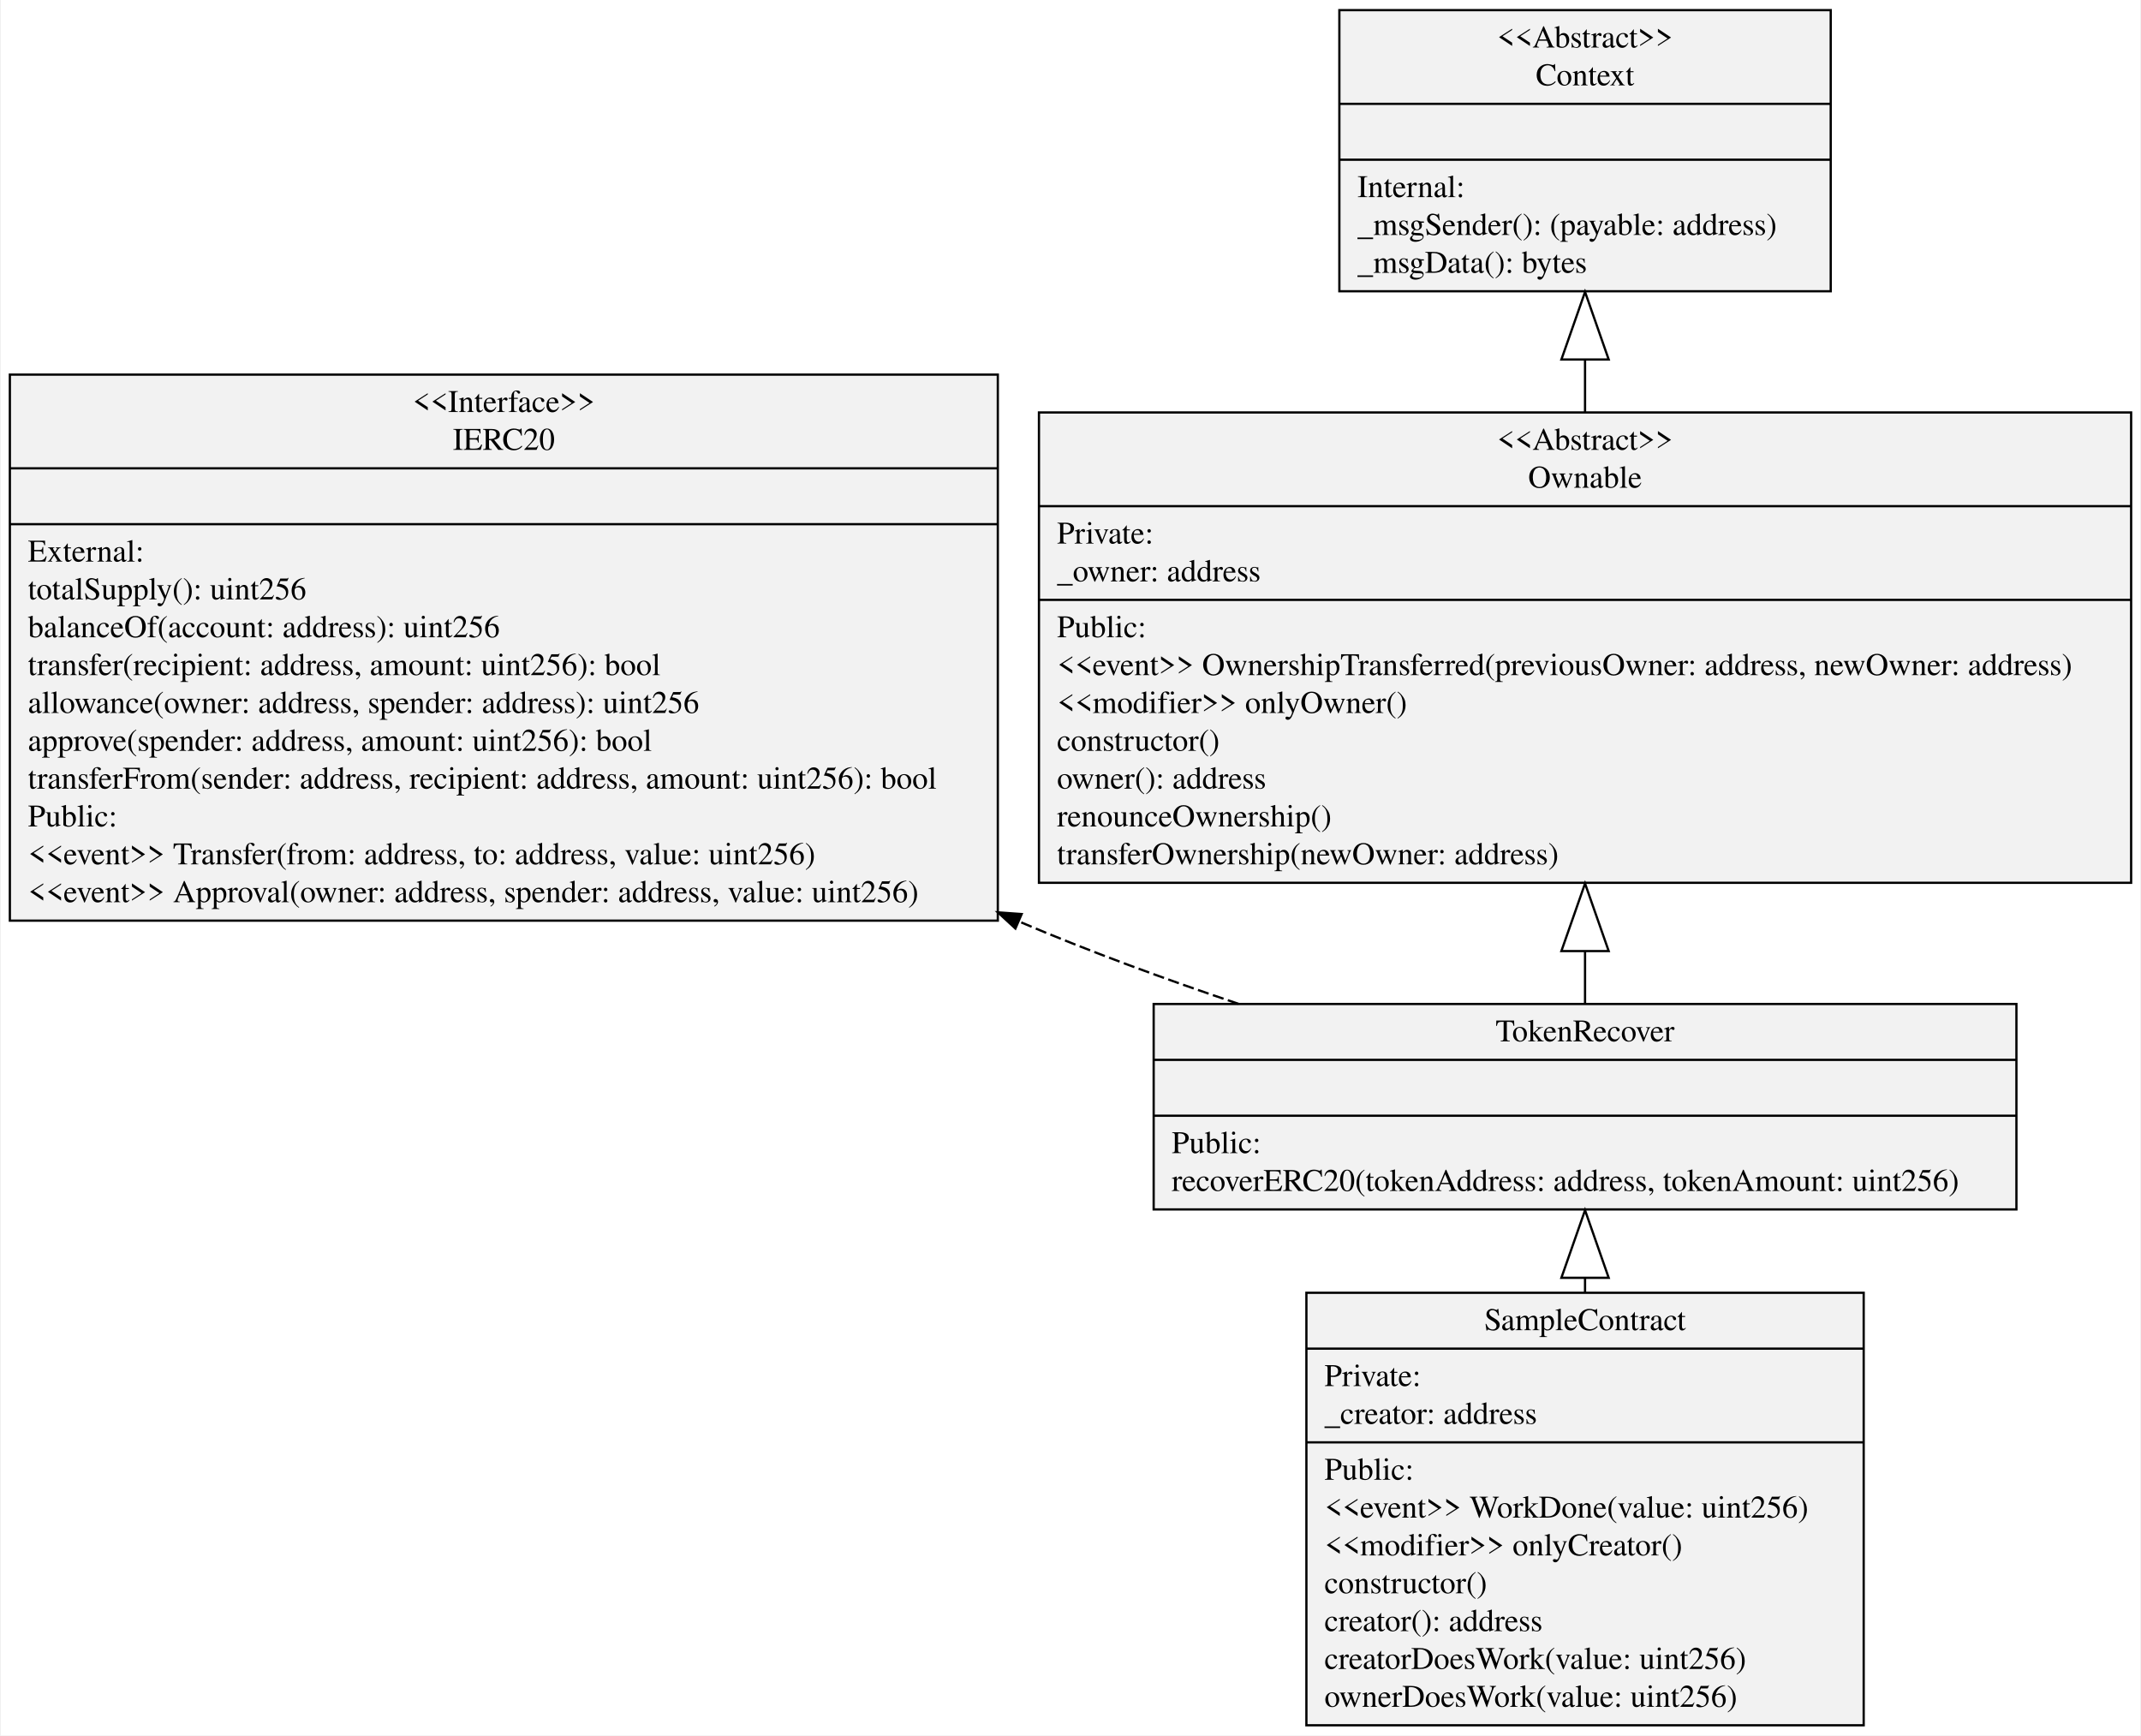
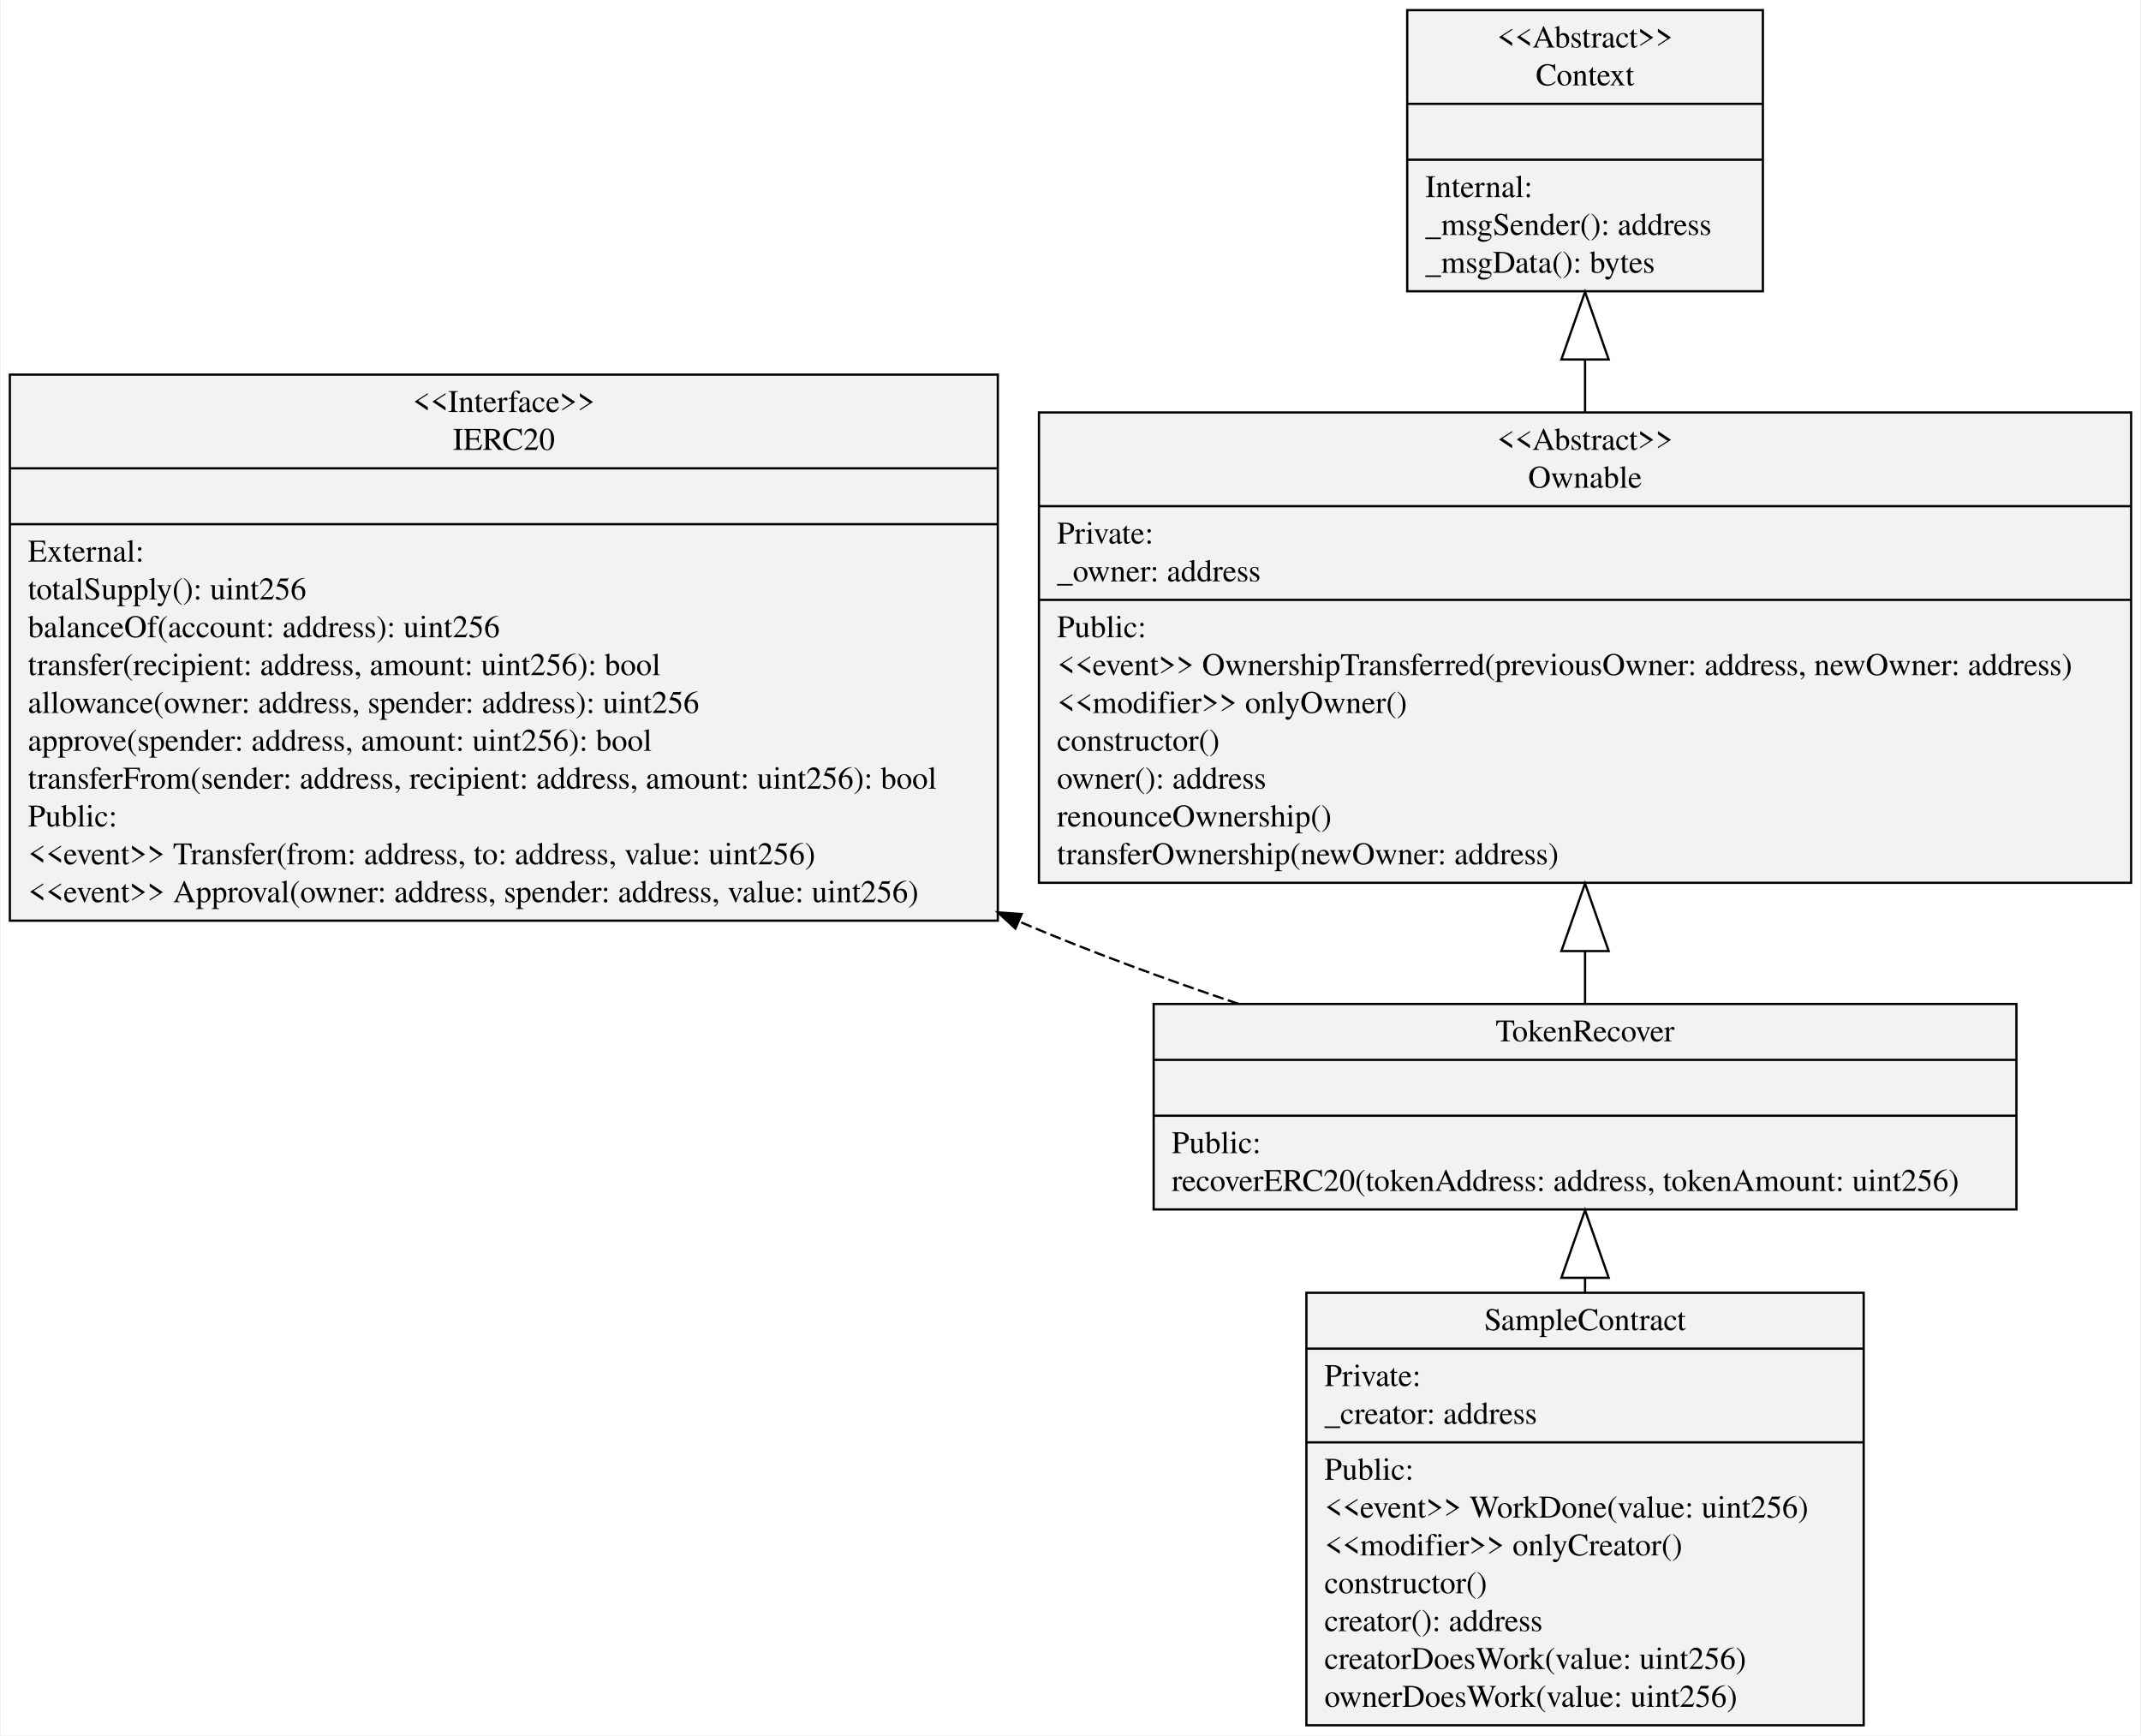
<svg xmlns="http://www.w3.org/2000/svg" width="950pt" height="770pt" viewBox="0.00 0.00 949.74 770.40">
  <g id="graph0" class="graph" transform="scale(1 1) rotate(0) translate(4 766.4)">
    <polygon fill="#ffffff" stroke="transparent" points="-4,4 -4,-766.4 945.737,-766.4 945.737,4 -4,4" />
    <g id="node1" class="node">
      <polygon fill="#f2f2f2" stroke="#000000" points="0,-357.7 0,-600.1 438.6,-600.1 438.6,-357.7 0,-357.7" />
      <text text-anchor="middle" x="219.3" y="-583.5" font-family="Times,serif" font-size="14.00" fill="#000000">&lt;&lt;Interface&gt;&gt;</text>
      <text text-anchor="middle" x="219.3" y="-566.7" font-family="Times,serif" font-size="14.00" fill="#000000">IERC20</text>
      <polyline fill="none" stroke="#000000" points="0,-558.5 438.6,-558.5 " />
      <text text-anchor="middle" x="219.3" y="-541.9" font-family="Times,serif" font-size="14.00" fill="#000000"> </text>
      <polyline fill="none" stroke="#000000" points="0,-533.7 438.6,-533.7 " />
      <text text-anchor="start" x="8" y="-517.1" font-family="Times,serif" font-size="14.00" fill="#000000">External:</text>
      <text text-anchor="start" x="8" y="-500.3" font-family="Times,serif" font-size="14.00" fill="#000000">     totalSupply(): uint256</text>
      <text text-anchor="start" x="8" y="-483.5" font-family="Times,serif" font-size="14.00" fill="#000000">     balanceOf(account: address): uint256</text>
      <text text-anchor="start" x="8" y="-466.7" font-family="Times,serif" font-size="14.00" fill="#000000">     transfer(recipient: address, amount: uint256): bool</text>
      <text text-anchor="start" x="8" y="-449.9" font-family="Times,serif" font-size="14.00" fill="#000000">     allowance(owner: address, spender: address): uint256</text>
      <text text-anchor="start" x="8" y="-433.1" font-family="Times,serif" font-size="14.00" fill="#000000">     approve(spender: address, amount: uint256): bool</text>
      <text text-anchor="start" x="8" y="-416.3" font-family="Times,serif" font-size="14.00" fill="#000000">     transferFrom(sender: address, recipient: address, amount: uint256): bool</text>
      <text text-anchor="start" x="8" y="-399.5" font-family="Times,serif" font-size="14.00" fill="#000000">Public:</text>
      <text text-anchor="start" x="8" y="-382.7" font-family="Times,serif" font-size="14.00" fill="#000000">    &lt;&lt;event&gt;&gt; Transfer(from: address, to: address, value: uint256)</text>
      <text text-anchor="start" x="8" y="-365.9" font-family="Times,serif" font-size="14.00" fill="#000000">    &lt;&lt;event&gt;&gt; Approval(owner: address, spender: address, value: uint256)</text>
    </g>
    <g id="node2" class="node">
-       <polygon fill="#f2f2f2" stroke="#000000" points="590.228,-637.1 590.228,-761.9 808.372,-761.9 808.372,-637.1 590.228,-637.1" />
+       <polygon fill="#f2f2f2" stroke="#000000" points="620.351,-637.1 620.351,-761.9 778.249,-761.9 778.249,-637.1 620.351,-637.1" />
      <text text-anchor="middle" x="699.3" y="-745.3" font-family="Times,serif" font-size="14.00" fill="#000000">&lt;&lt;Abstract&gt;&gt;</text>
      <text text-anchor="middle" x="699.3" y="-728.5" font-family="Times,serif" font-size="14.00" fill="#000000">Context</text>
-       <polyline fill="none" stroke="#000000" points="590.228,-720.3 808.372,-720.3 " />
+       <polyline fill="none" stroke="#000000" points="620.351,-720.3 778.249,-720.3 " />
      <text text-anchor="middle" x="699.3" y="-703.7" font-family="Times,serif" font-size="14.00" fill="#000000"> </text>
-       <polyline fill="none" stroke="#000000" points="590.228,-695.5 808.372,-695.5 " />
-       <text text-anchor="start" x="598.228" y="-678.9" font-family="Times,serif" font-size="14.00" fill="#000000">Internal:</text>
-       <text text-anchor="start" x="598.228" y="-662.1" font-family="Times,serif" font-size="14.00" fill="#000000">    _msgSender(): (payable: address)</text>
-       <text text-anchor="start" x="598.228" y="-645.3" font-family="Times,serif" font-size="14.00" fill="#000000">    _msgData(): bytes</text>
+       <polyline fill="none" stroke="#000000" points="620.351,-695.5 778.249,-695.5 " />
+       <text text-anchor="start" x="628.351" y="-678.9" font-family="Times,serif" font-size="14.00" fill="#000000">Internal:</text>
+       <text text-anchor="start" x="628.351" y="-662.1" font-family="Times,serif" font-size="14.00" fill="#000000">    _msgSender(): address</text>
+       <text text-anchor="start" x="628.351" y="-645.3" font-family="Times,serif" font-size="14.00" fill="#000000">    _msgData(): bytes</text>
    </g>
    <g id="node3" class="node">
      <polygon fill="#f2f2f2" stroke="#000000" points="456.863,-374.5 456.863,-583.3 941.737,-583.3 941.737,-374.5 456.863,-374.5" />
      <text text-anchor="middle" x="699.3" y="-566.7" font-family="Times,serif" font-size="14.00" fill="#000000">&lt;&lt;Abstract&gt;&gt;</text>
      <text text-anchor="middle" x="699.3" y="-549.9" font-family="Times,serif" font-size="14.00" fill="#000000">Ownable</text>
      <polyline fill="none" stroke="#000000" points="456.863,-541.7 941.737,-541.7 " />
      <text text-anchor="start" x="464.863" y="-525.1" font-family="Times,serif" font-size="14.00" fill="#000000">Private:</text>
      <text text-anchor="start" x="464.863" y="-508.3" font-family="Times,serif" font-size="14.00" fill="#000000">   _owner: address</text>
      <polyline fill="none" stroke="#000000" points="456.863,-500.1 941.737,-500.1 " />
      <text text-anchor="start" x="464.863" y="-483.5" font-family="Times,serif" font-size="14.00" fill="#000000">Public:</text>
      <text text-anchor="start" x="464.863" y="-466.7" font-family="Times,serif" font-size="14.00" fill="#000000">    &lt;&lt;event&gt;&gt; OwnershipTransferred(previousOwner: address, newOwner: address)</text>
      <text text-anchor="start" x="464.863" y="-449.9" font-family="Times,serif" font-size="14.00" fill="#000000">    &lt;&lt;modifier&gt;&gt; onlyOwner()</text>
      <text text-anchor="start" x="464.863" y="-433.1" font-family="Times,serif" font-size="14.00" fill="#000000">    constructor()</text>
      <text text-anchor="start" x="464.863" y="-416.3" font-family="Times,serif" font-size="14.00" fill="#000000">    owner(): address</text>
      <text text-anchor="start" x="464.863" y="-399.5" font-family="Times,serif" font-size="14.00" fill="#000000">    renounceOwnership()</text>
      <text text-anchor="start" x="464.863" y="-382.7" font-family="Times,serif" font-size="14.00" fill="#000000">    transferOwnership(newOwner: address)</text>
    </g>
    <g id="edge1" class="edge">
      <path fill="none" stroke="#000000" d="M699.3,-583.386C699.3,-591.091 699.3,-598.834 699.3,-606.464" />
      <polygon fill="none" stroke="#000000" points="688.8,-606.806 699.3,-636.806 709.8,-606.806 688.8,-606.806" />
    </g>
    <g id="node4" class="node">
      <polygon fill="#f2f2f2" stroke="#000000" points="507.789,-229.5 507.789,-320.7 890.811,-320.7 890.811,-229.5 507.789,-229.5" />
      <text text-anchor="middle" x="699.3" y="-304.1" font-family="Times,serif" font-size="14.00" fill="#000000">TokenRecover</text>
      <polyline fill="none" stroke="#000000" points="507.789,-295.9 890.811,-295.9 " />
      <text text-anchor="middle" x="699.3" y="-279.3" font-family="Times,serif" font-size="14.00" fill="#000000"> </text>
      <polyline fill="none" stroke="#000000" points="507.789,-271.1 890.811,-271.1 " />
      <text text-anchor="start" x="515.789" y="-254.5" font-family="Times,serif" font-size="14.00" fill="#000000">Public:</text>
      <text text-anchor="start" x="515.789" y="-237.7" font-family="Times,serif" font-size="14.00" fill="#000000">    recoverERC20(tokenAddress: address, tokenAmount: uint256)</text>
    </g>
    <g id="edge3" class="edge">
      <path fill="none" stroke="#000000" stroke-dasharray="5,2" d="M545.434,-320.779C512.97,-331.704 479.202,-344.051 448.3,-357.2 448.2,-357.243 448.099,-357.285 447.999,-357.328" />
      <polygon fill="#000000" stroke="#000000" points="446.414,-354.2 438.625,-361.382 449.193,-360.625 446.414,-354.2" />
    </g>
    <g id="edge2" class="edge">
      <path fill="none" stroke="#000000" d="M699.3,-320.837C699.3,-328.069 699.3,-335.85 699.3,-343.943" />
      <polygon fill="none" stroke="#000000" points="688.8,-344.192 699.3,-374.192 709.8,-344.192 688.8,-344.192" />
    </g>
    <g id="node5" class="node">
      <polygon fill="#f2f2f2" stroke="#000000" points="575.596,-.5 575.596,-192.5 823.004,-192.5 823.004,-.5 575.596,-.5" />
      <text text-anchor="middle" x="699.3" y="-175.9" font-family="Times,serif" font-size="14.00" fill="#000000">SampleContract</text>
      <polyline fill="none" stroke="#000000" points="575.596,-167.7 823.004,-167.7 " />
      <text text-anchor="start" x="583.596" y="-151.1" font-family="Times,serif" font-size="14.00" fill="#000000">Private:</text>
      <text text-anchor="start" x="583.596" y="-134.3" font-family="Times,serif" font-size="14.00" fill="#000000">   _creator: address</text>
      <polyline fill="none" stroke="#000000" points="575.596,-126.1 823.004,-126.1 " />
      <text text-anchor="start" x="583.596" y="-109.5" font-family="Times,serif" font-size="14.00" fill="#000000">Public:</text>
      <text text-anchor="start" x="583.596" y="-92.7" font-family="Times,serif" font-size="14.00" fill="#000000">    &lt;&lt;event&gt;&gt; WorkDone(value: uint256)</text>
      <text text-anchor="start" x="583.596" y="-75.9" font-family="Times,serif" font-size="14.00" fill="#000000">    &lt;&lt;modifier&gt;&gt; onlyCreator()</text>
      <text text-anchor="start" x="583.596" y="-59.1" font-family="Times,serif" font-size="14.00" fill="#000000">    constructor()</text>
      <text text-anchor="start" x="583.596" y="-42.3" font-family="Times,serif" font-size="14.00" fill="#000000">    creator(): address</text>
      <text text-anchor="start" x="583.596" y="-25.5" font-family="Times,serif" font-size="14.00" fill="#000000">    creatorDoesWork(value: uint256)</text>
      <text text-anchor="start" x="583.596" y="-8.7" font-family="Times,serif" font-size="14.00" fill="#000000">    ownerDoesWork(value: uint256)</text>
    </g>
    <g id="edge4" class="edge">
      <path fill="none" stroke="#000000" d="M699.3,-192.596C699.3,-194.782 699.3,-196.962 699.3,-199.131" />
      <polygon fill="none" stroke="#000000" points="688.8,-199.148 699.3,-229.148 709.8,-199.148 688.8,-199.148" />
    </g>
  </g>
</svg>
